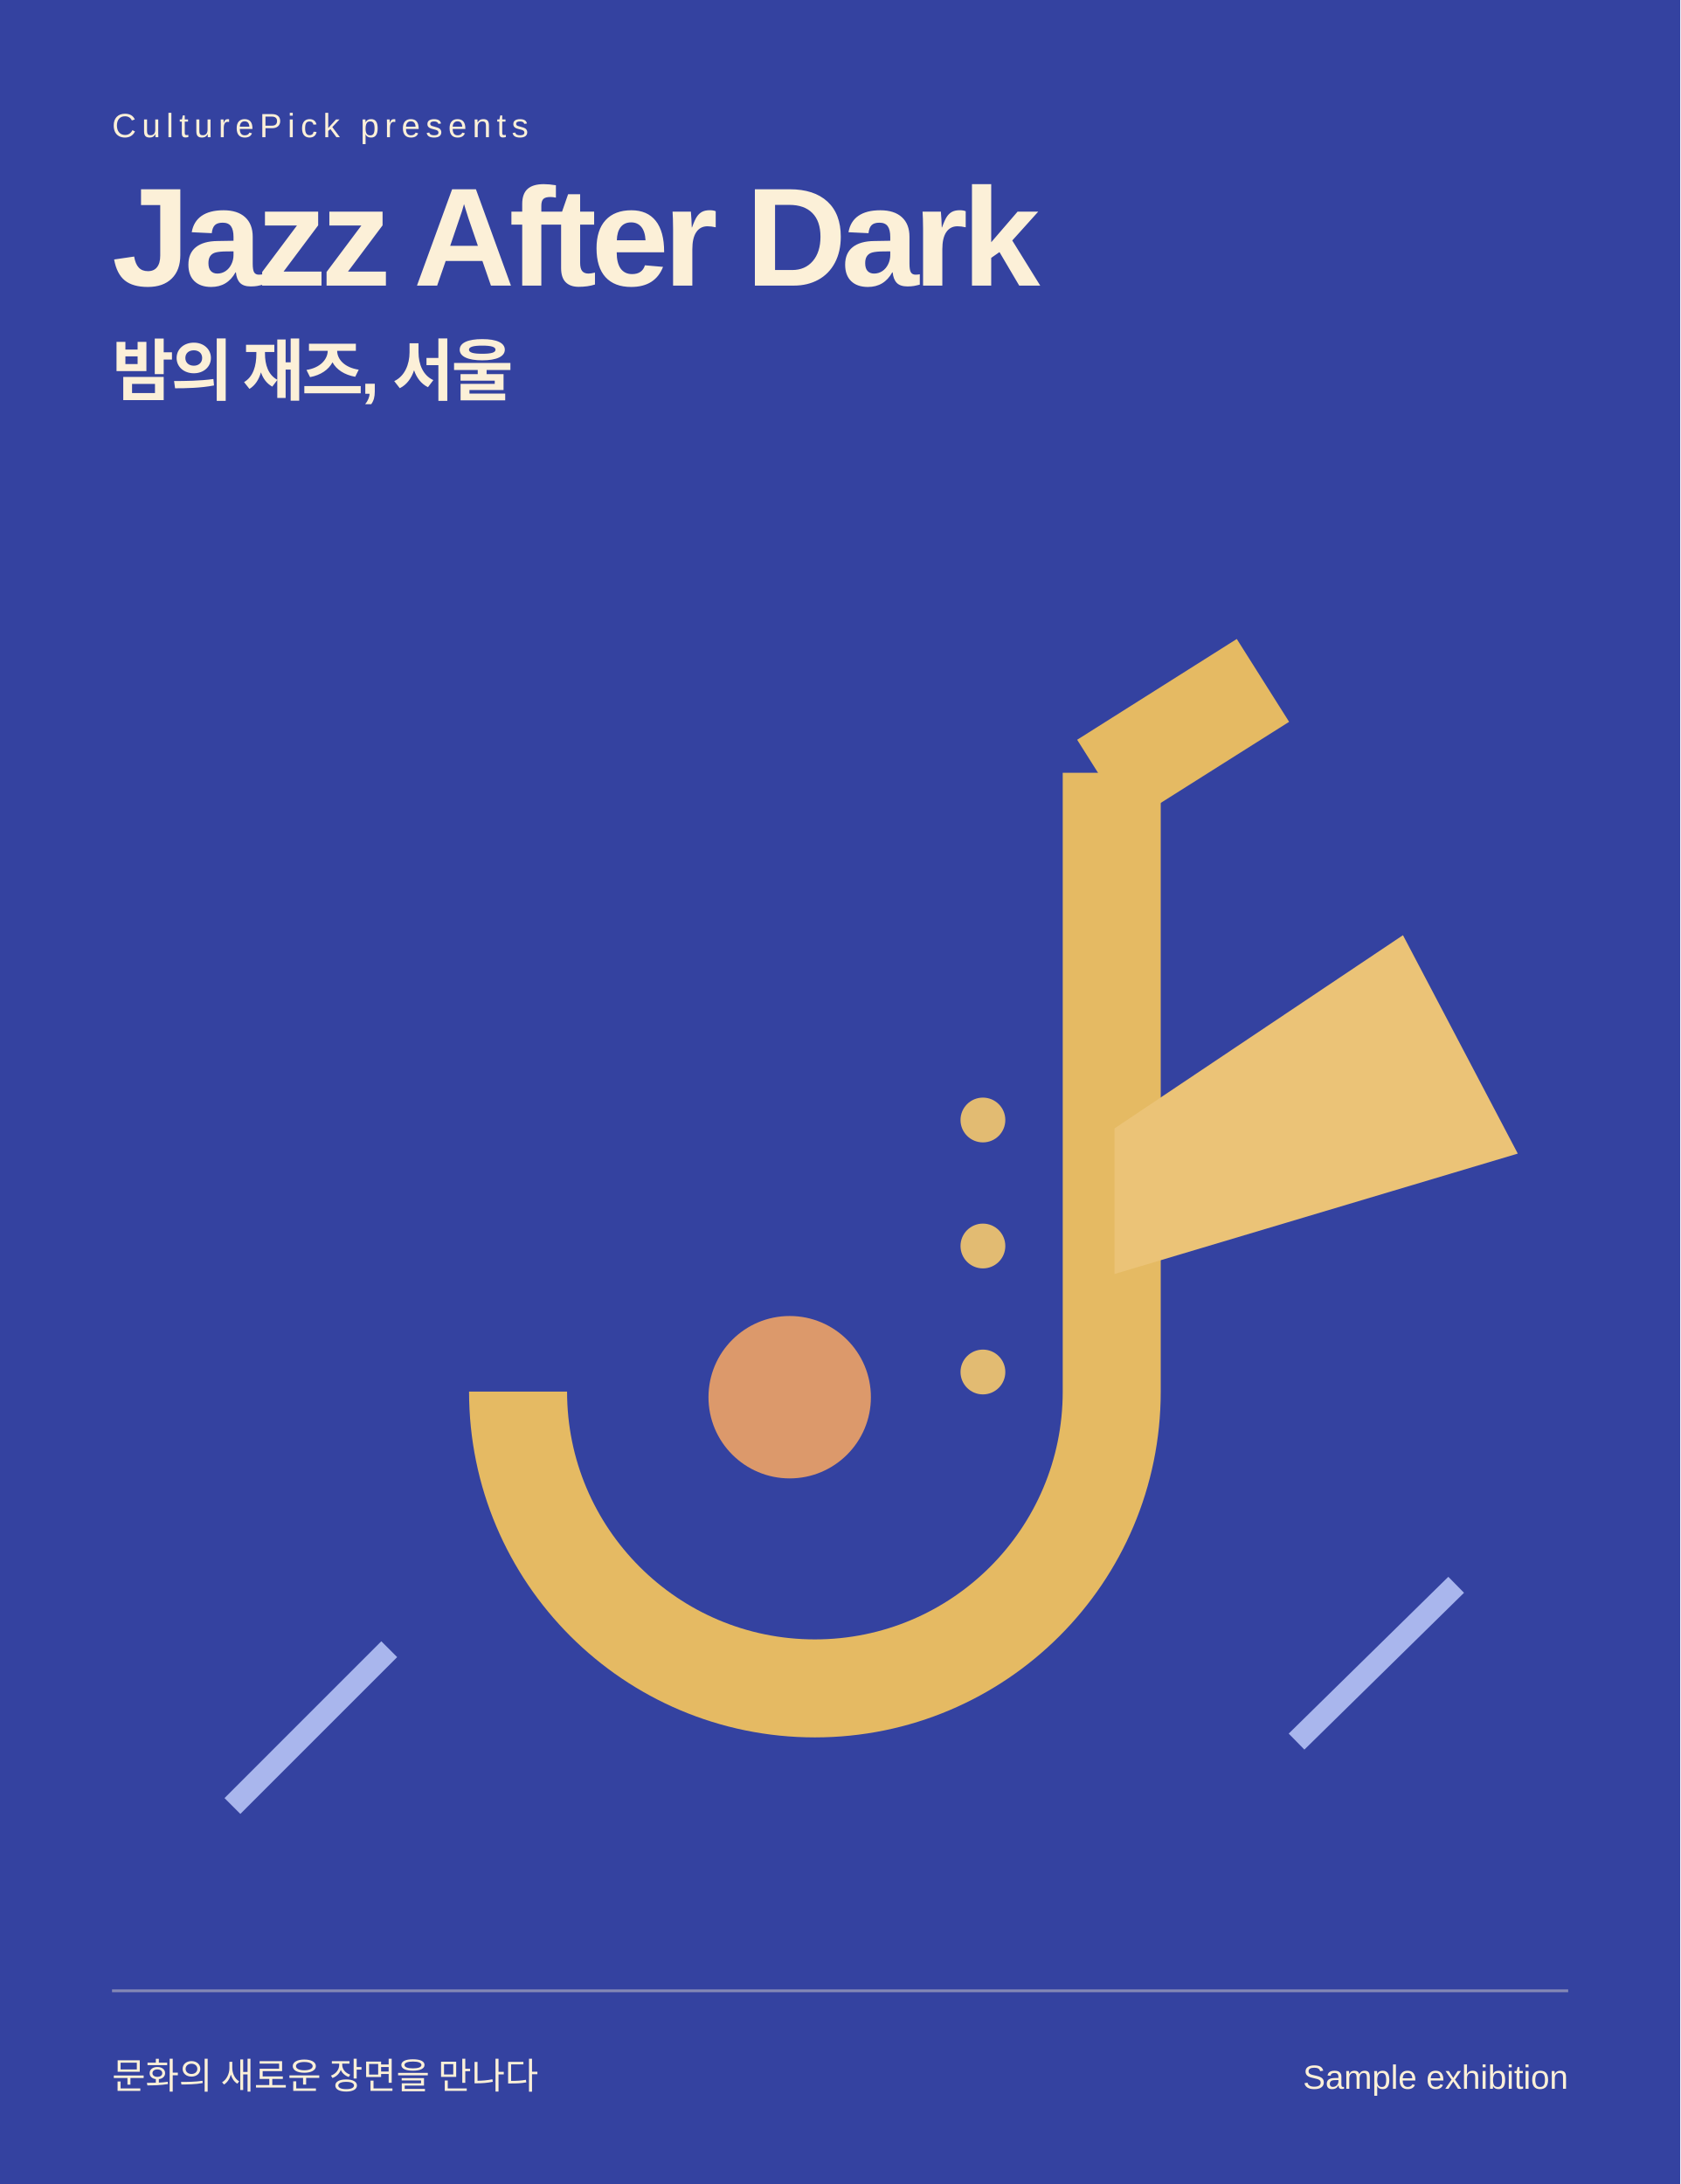
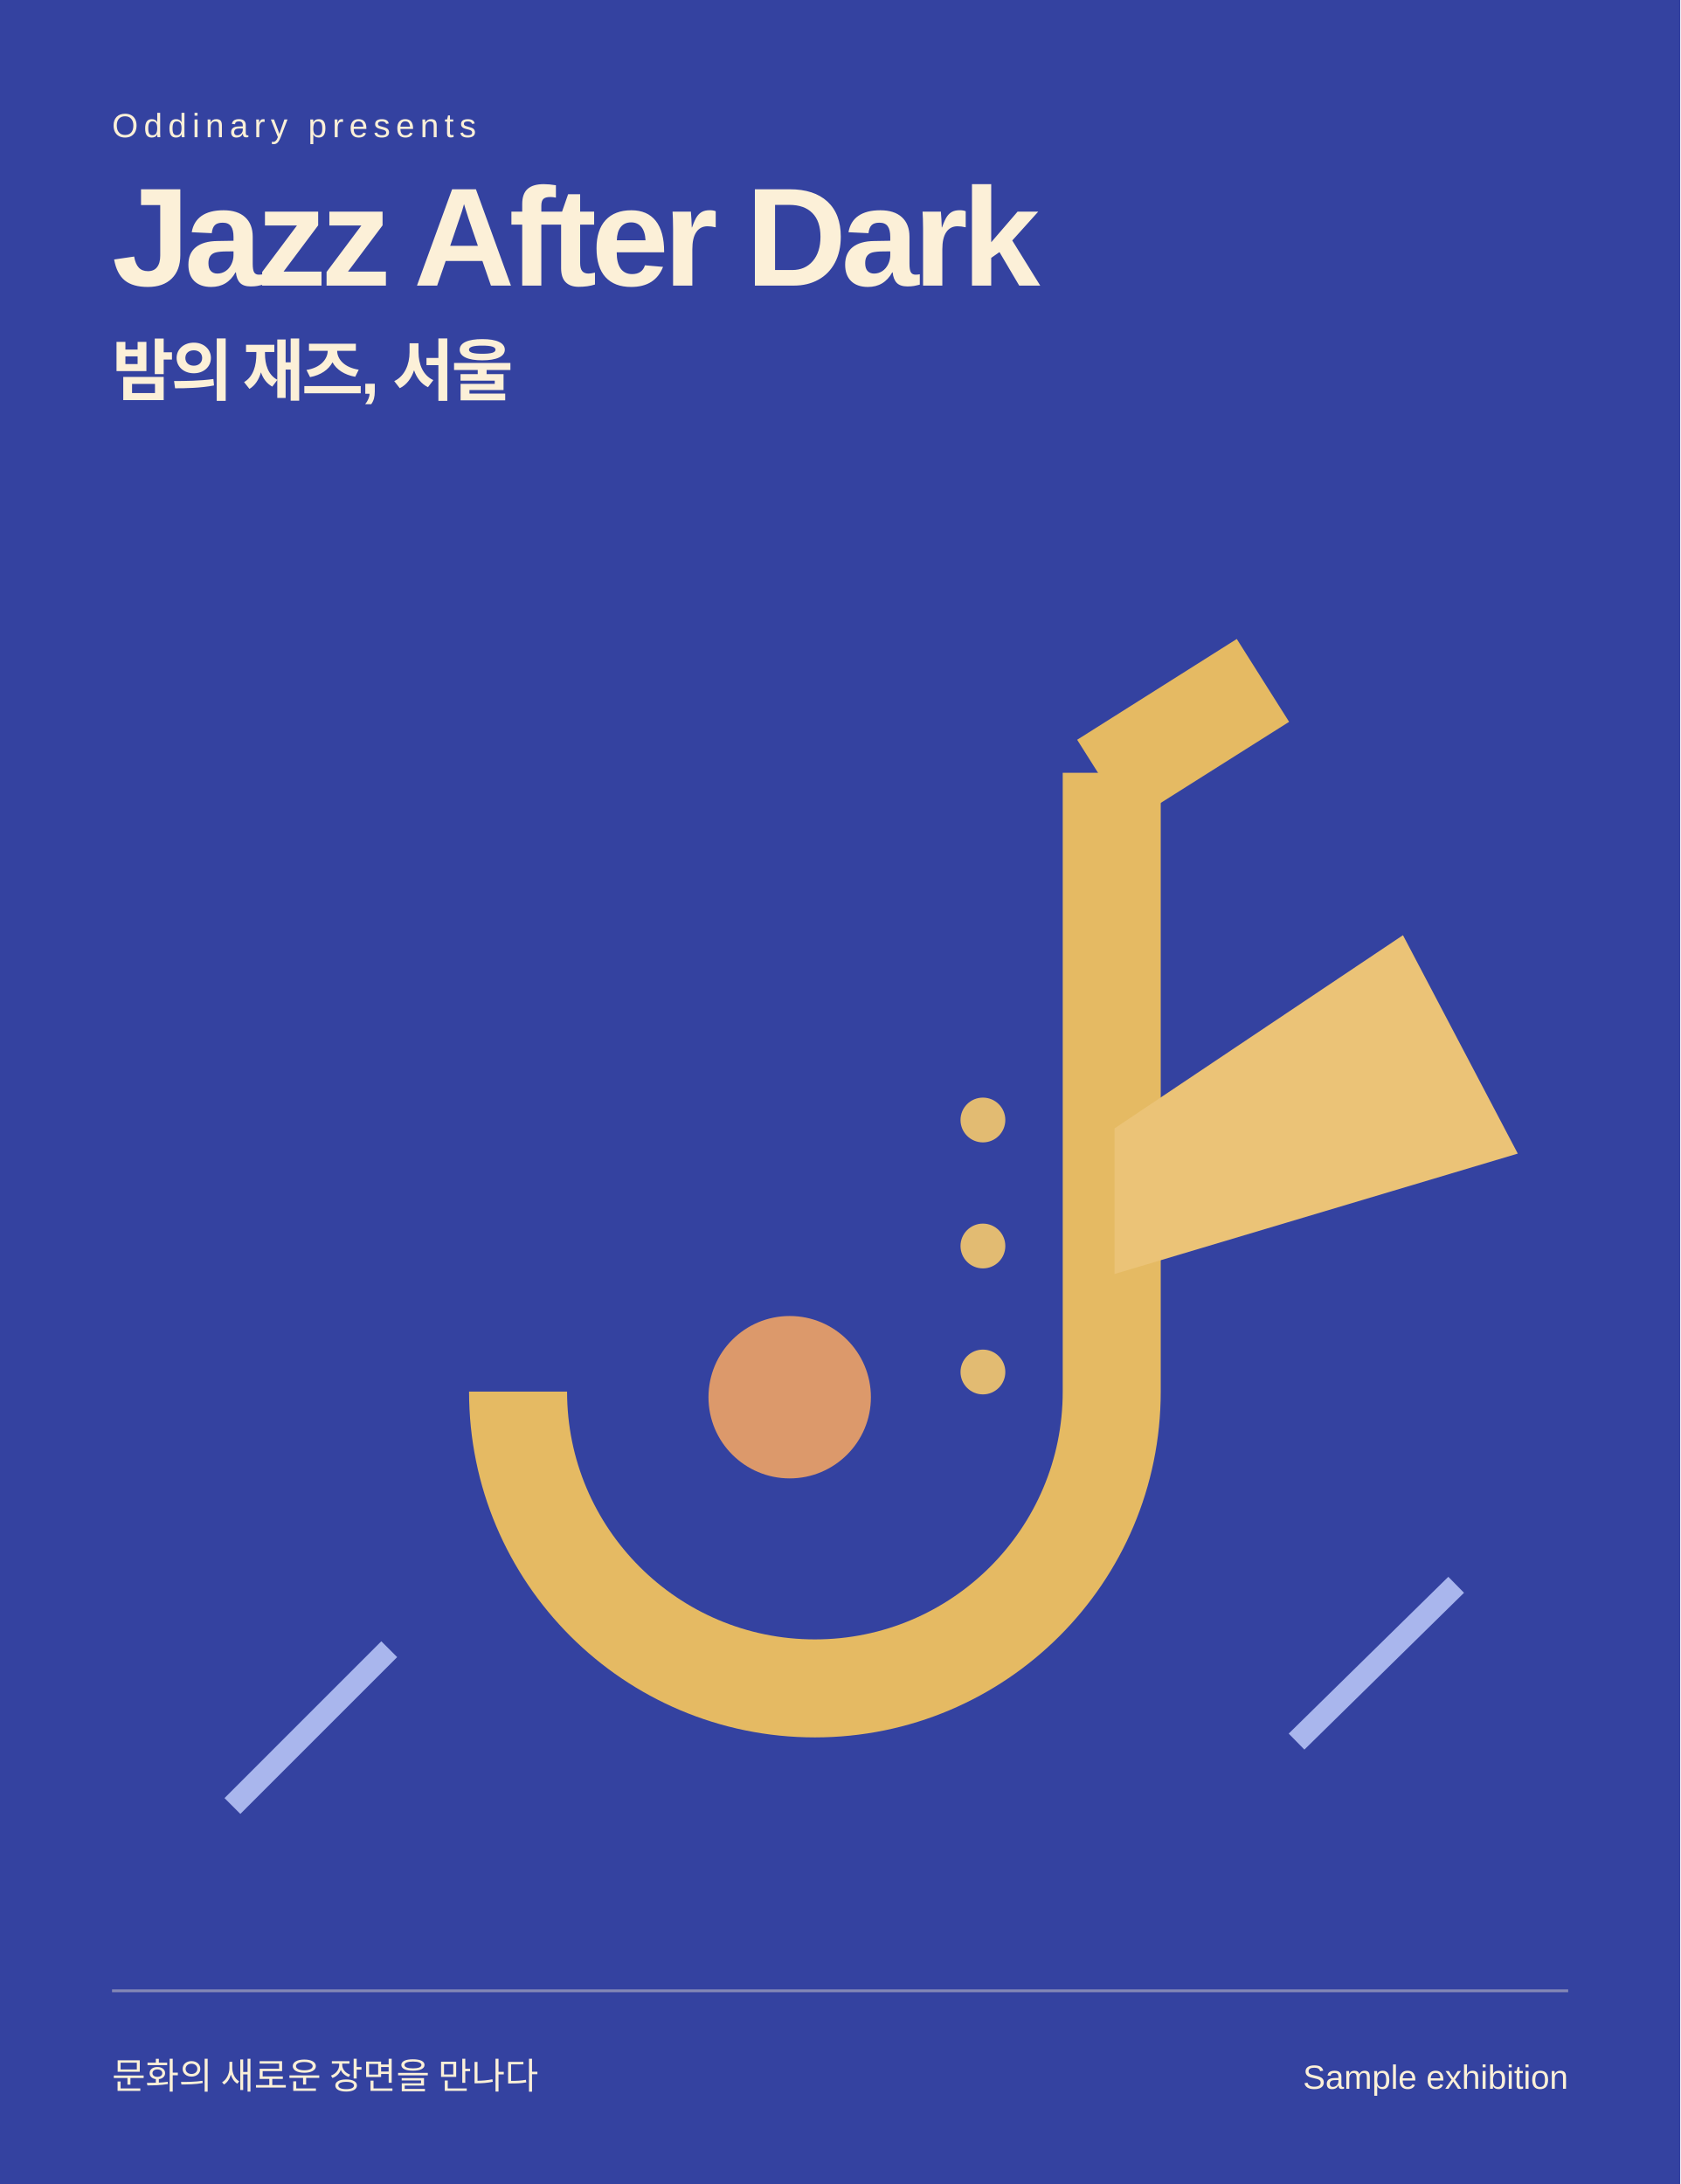
<svg xmlns="http://www.w3.org/2000/svg" viewBox="0 0 600 780">
  <rect width="600" height="780" fill="#3442a0" />
  <g fill="none" stroke="#e5ba63" stroke-width="35">
    <path d="M397 276v221a106 106 0 0 1-212 0" />
    <path d="M394 279l57-36" />
  </g>
  <path d="M398 403l103-69 41 78-144 43z" fill="#ebc377" />
  <circle cx="282" cy="499" r="29" fill="#dc996b" />
  <g fill="#e2bb72">
    <circle cx="351" cy="400" r="8" />
    <circle cx="351" cy="445" r="8" />
    <circle cx="351" cy="490" r="8" />
  </g>
  <path d="M83 645l56-56M463 622l57-56" stroke="#a9b6ed" stroke-width="8" />
  <g font-family="Arial,Malgun Gothic,sans-serif" fill="#fcf0d8">
-     <text x="40" y="49" font-size="12" letter-spacing="2">CulturePick presents</text>
+     <text x="40" y="49" font-size="12" letter-spacing="2">Oddinary presents</text>
    <text x="40" y="102" font-size="50" font-weight="700" letter-spacing="-2">Jazz After Dark</text>
    <text x="40" y="141" font-size="24" font-weight="600" letter-spacing="-1">밤의 재즈, 서울</text>
    <path d="M40 711H560" stroke="#fcf0d8" stroke-opacity=".4" />
    <text x="40" y="746" font-size="13">문화의 새로운 장면을 만나다</text>
    <text x="560" y="746" text-anchor="end" font-size="12">Sample exhibition</text>
  </g>
</svg>
